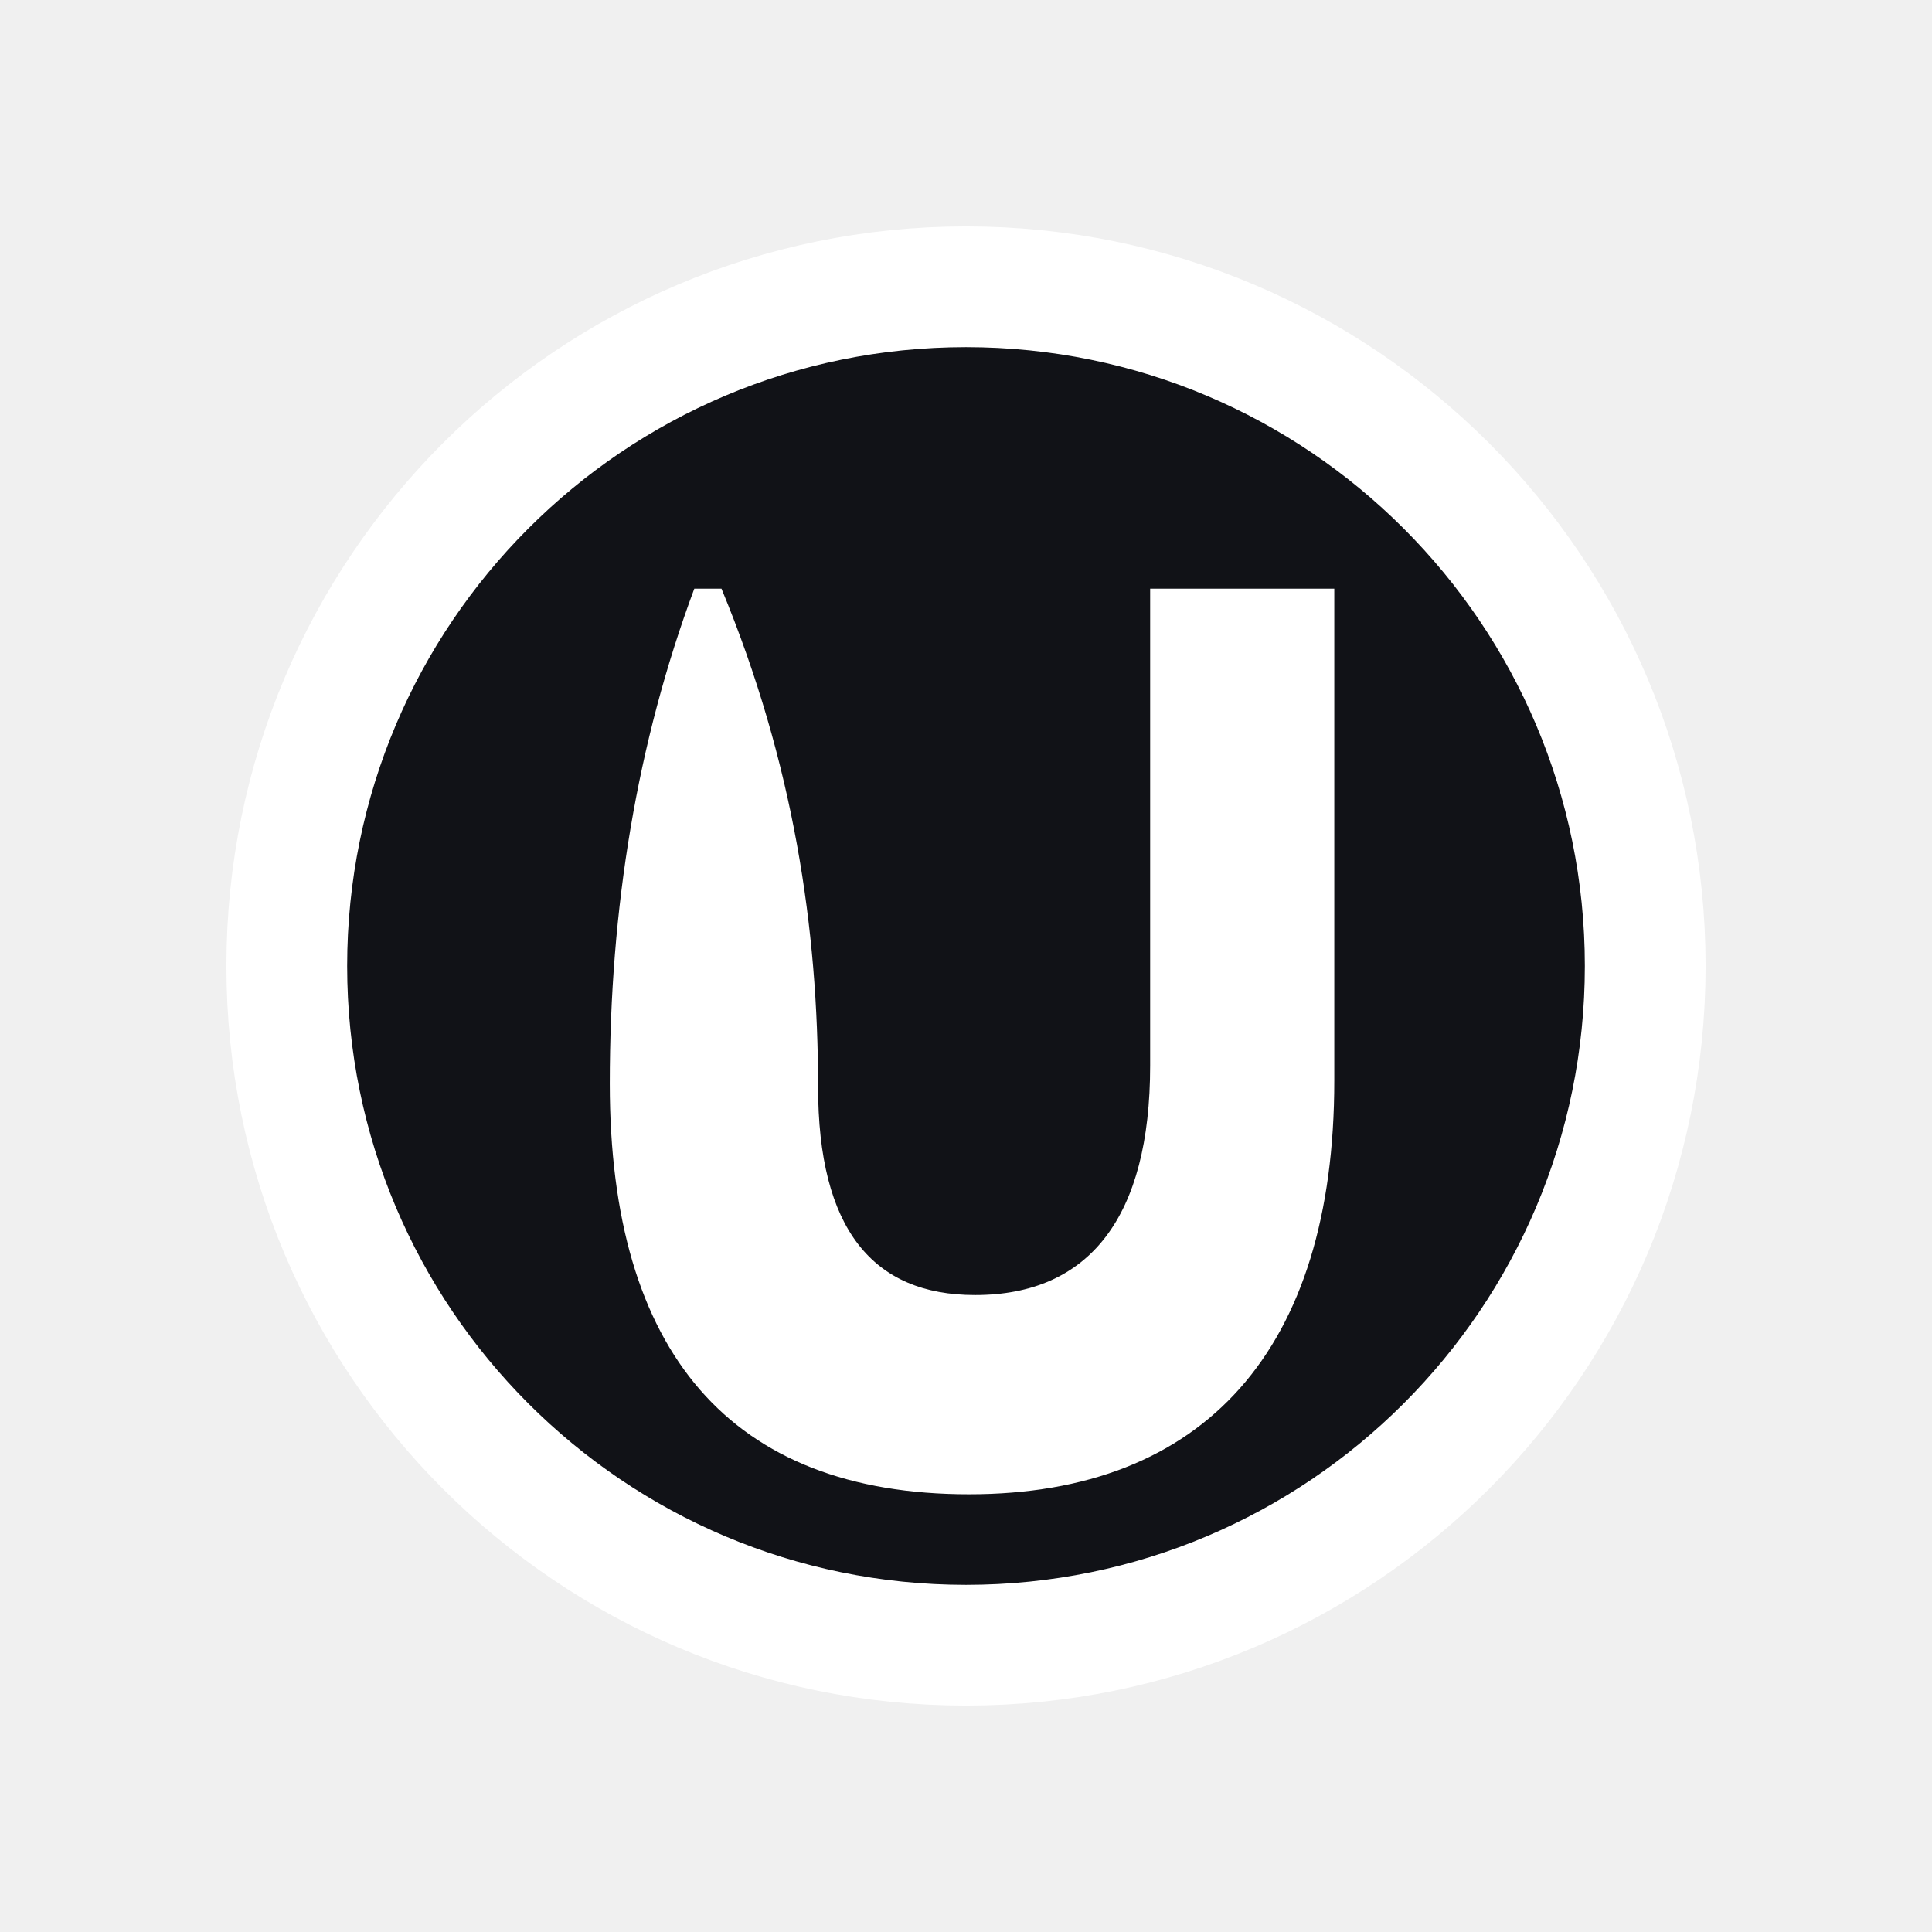
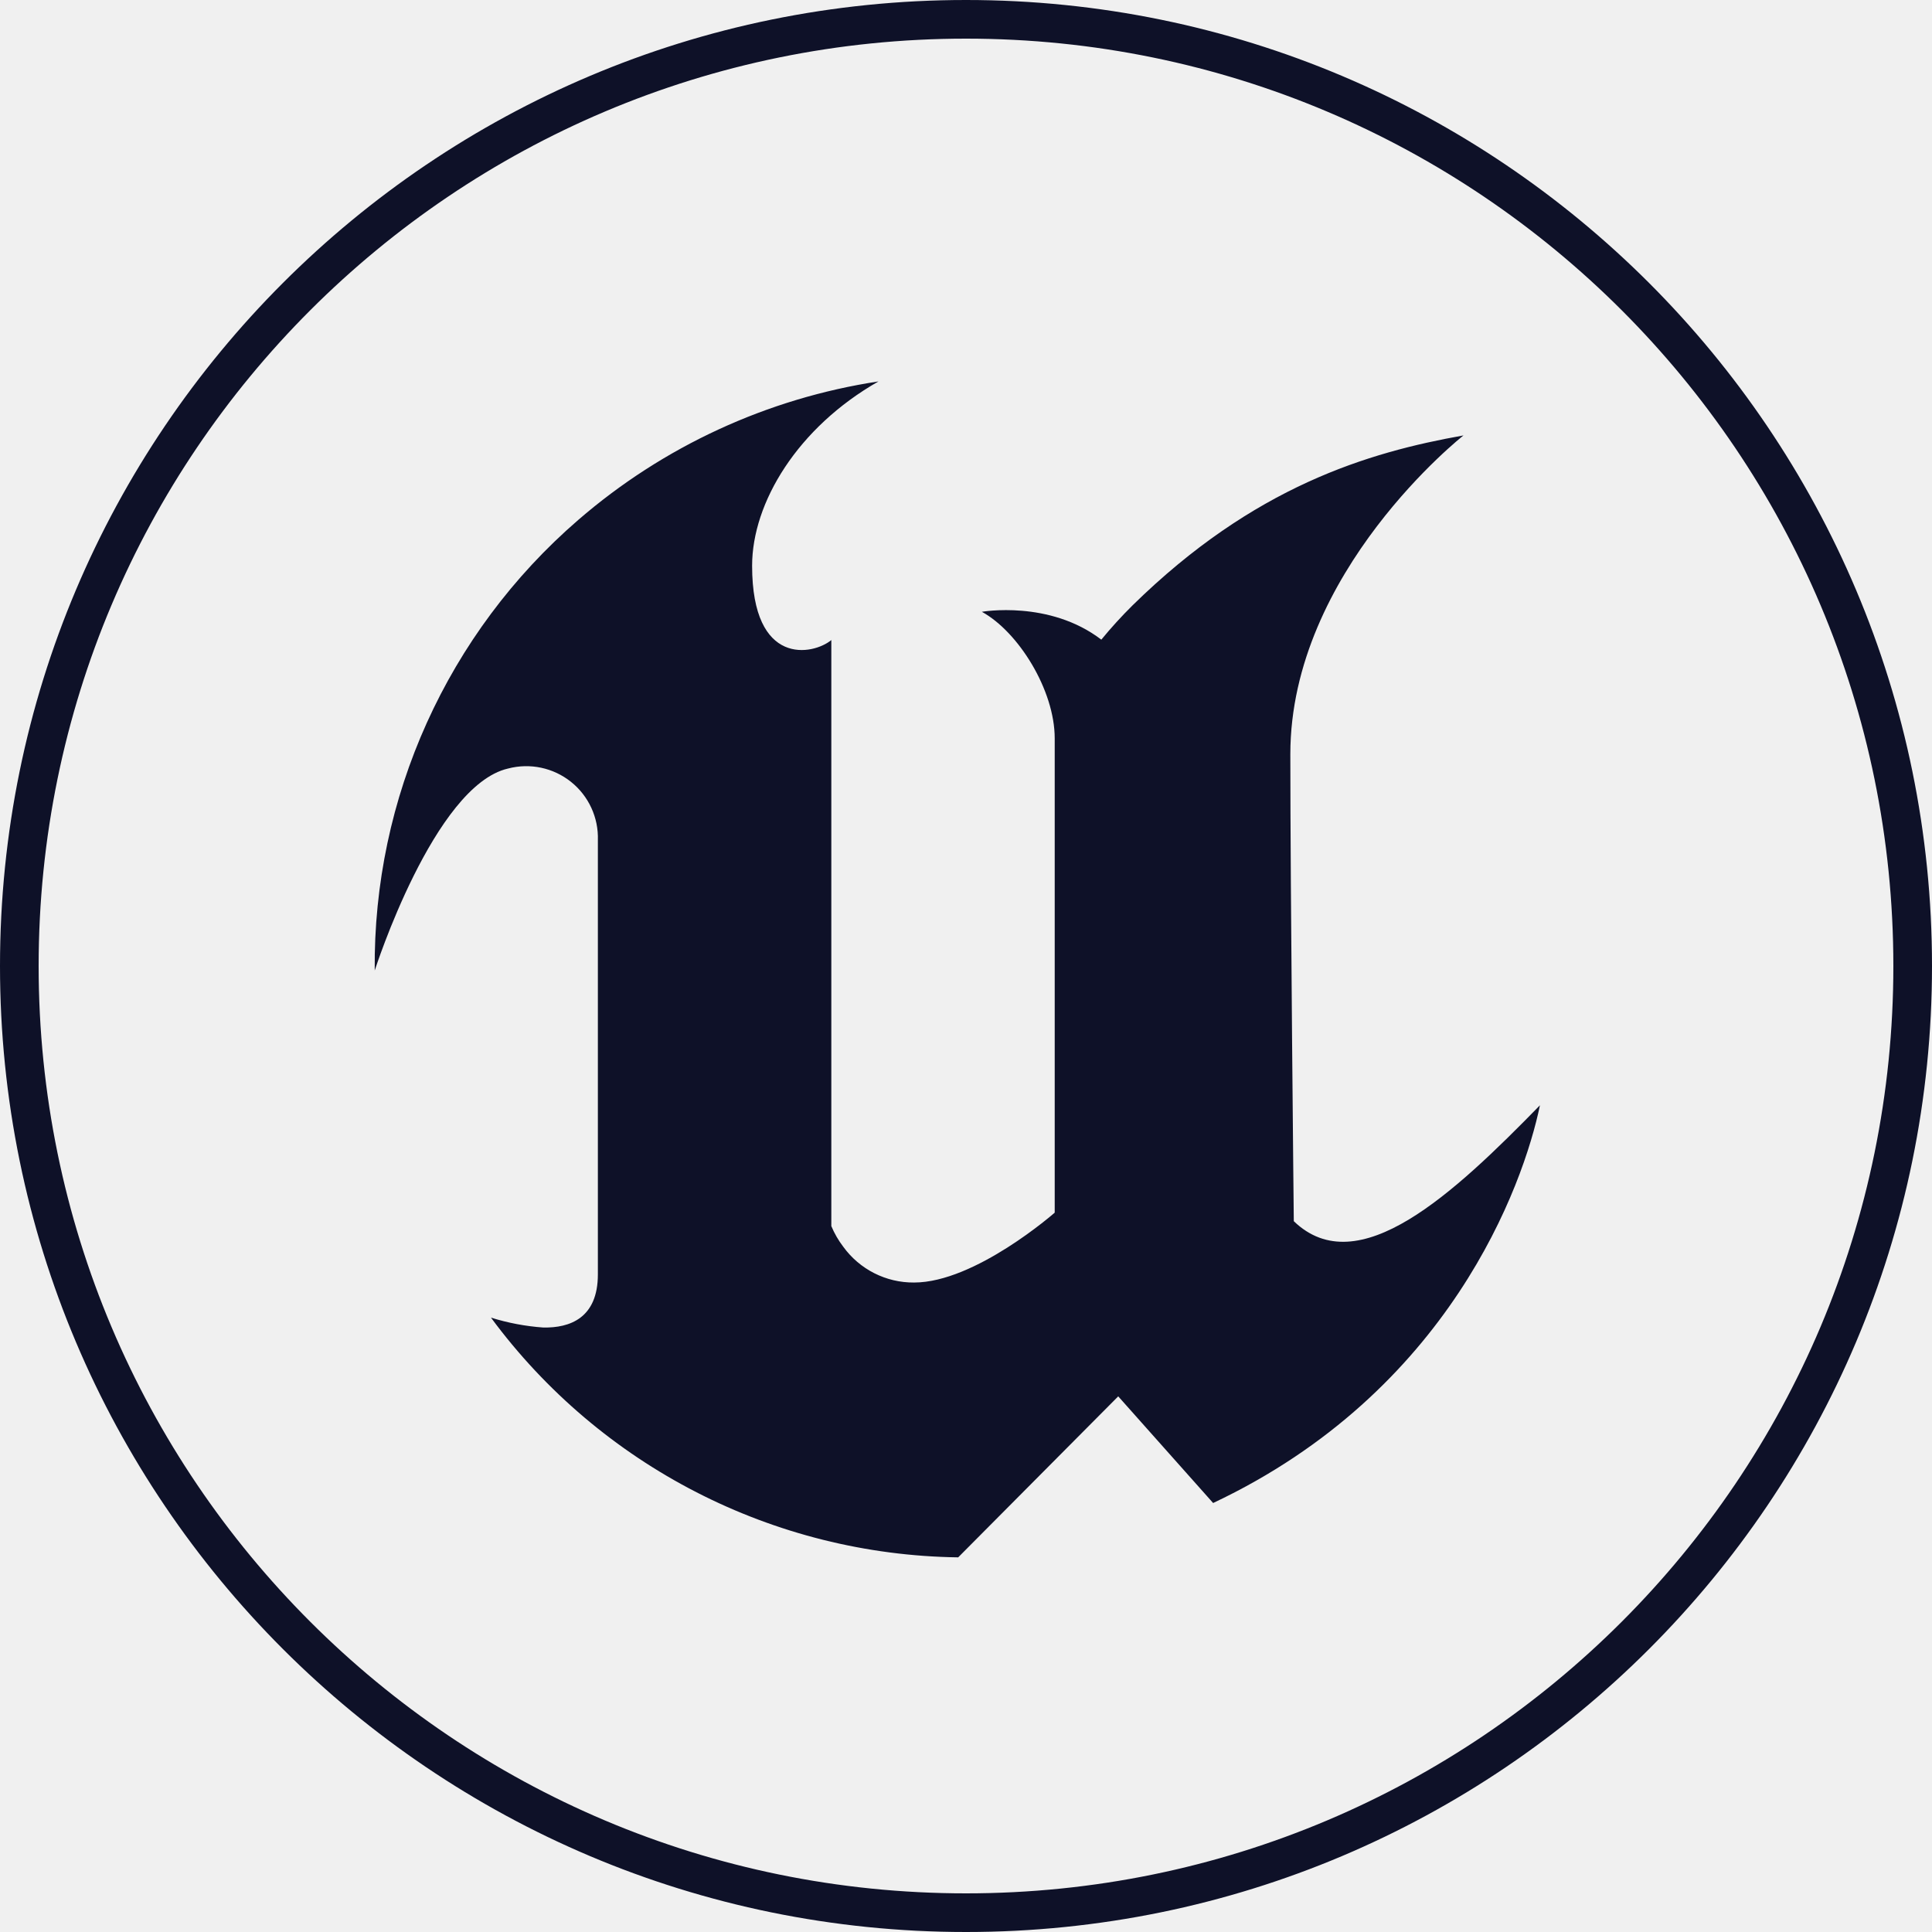
- <svg xmlns="http://www.w3.org/2000/svg" viewBox="0 0 64 64" aria-hidden="true">
-   <circle cx="32" cy="32" r="22.5" fill="#111217" />
-   <circle cx="32" cy="32" r="22.5" fill="none" stroke="#ffffff" stroke-width="4" />
-   <path fill="#ffffff" d="M23.9 19.5c2.4 5.8 3.2 11.3 3.2 16.5 0 4.7 1.8 6.9 5.2 6.9 3.8 0 5.8-2.6 5.8-7.6V19.5h6.1v16.3c0 8.9-4.3 13.7-12.1 13.7-7.9 0-11.9-4.7-11.9-13.6 0-5.8.9-11.3 2.8-16.4Z" />
+ <svg xmlns="http://www.w3.org/2000/svg" viewBox="0 0 24 24" aria-hidden="true">
+   <path fill="#0E1128" d="M12 0a12 12 0 1012 12A12 12 0 0012 0zm0 23.52A11.52 11.52 0 1123.52 12 11.52 11.52 0 0112 23.52zm7.13-9.791c-.206.997-1.126 3.557-4.06 4.942l-1.179-1.325-1.988 2a7.338 7.338 0 01-5.804-2.978 2.859 2.859 0 00.65.123c.326.006.678-.114.678-.66v-5.394a.89.89 0 00-1.116-.89c-.92.212-1.656 2.509-1.656 2.509a7.304 7.304 0 012.528-5.597 7.408 7.408 0 013.73-1.721c-1.006.573-1.57 1.507-1.57 2.29 0 1.262.76 1.109.984.923v7.28a1.157 1.157 0 00.148.256 1.075 1.075 0 00.88.445c.76 0 1.747-.868 1.747-.868V9.172c0-.6-.452-1.324-.905-1.572 0 0 .838-.149 1.484.346a5.537 5.537 0 01.387-.425c1.508-1.48 2.929-1.902 4.112-2.112 0 0-2.151 1.69-2.151 3.96 0 1.687.043 5.801.043 5.801.799.771 1.986-.342 3.059-1.441Z" />
</svg>
